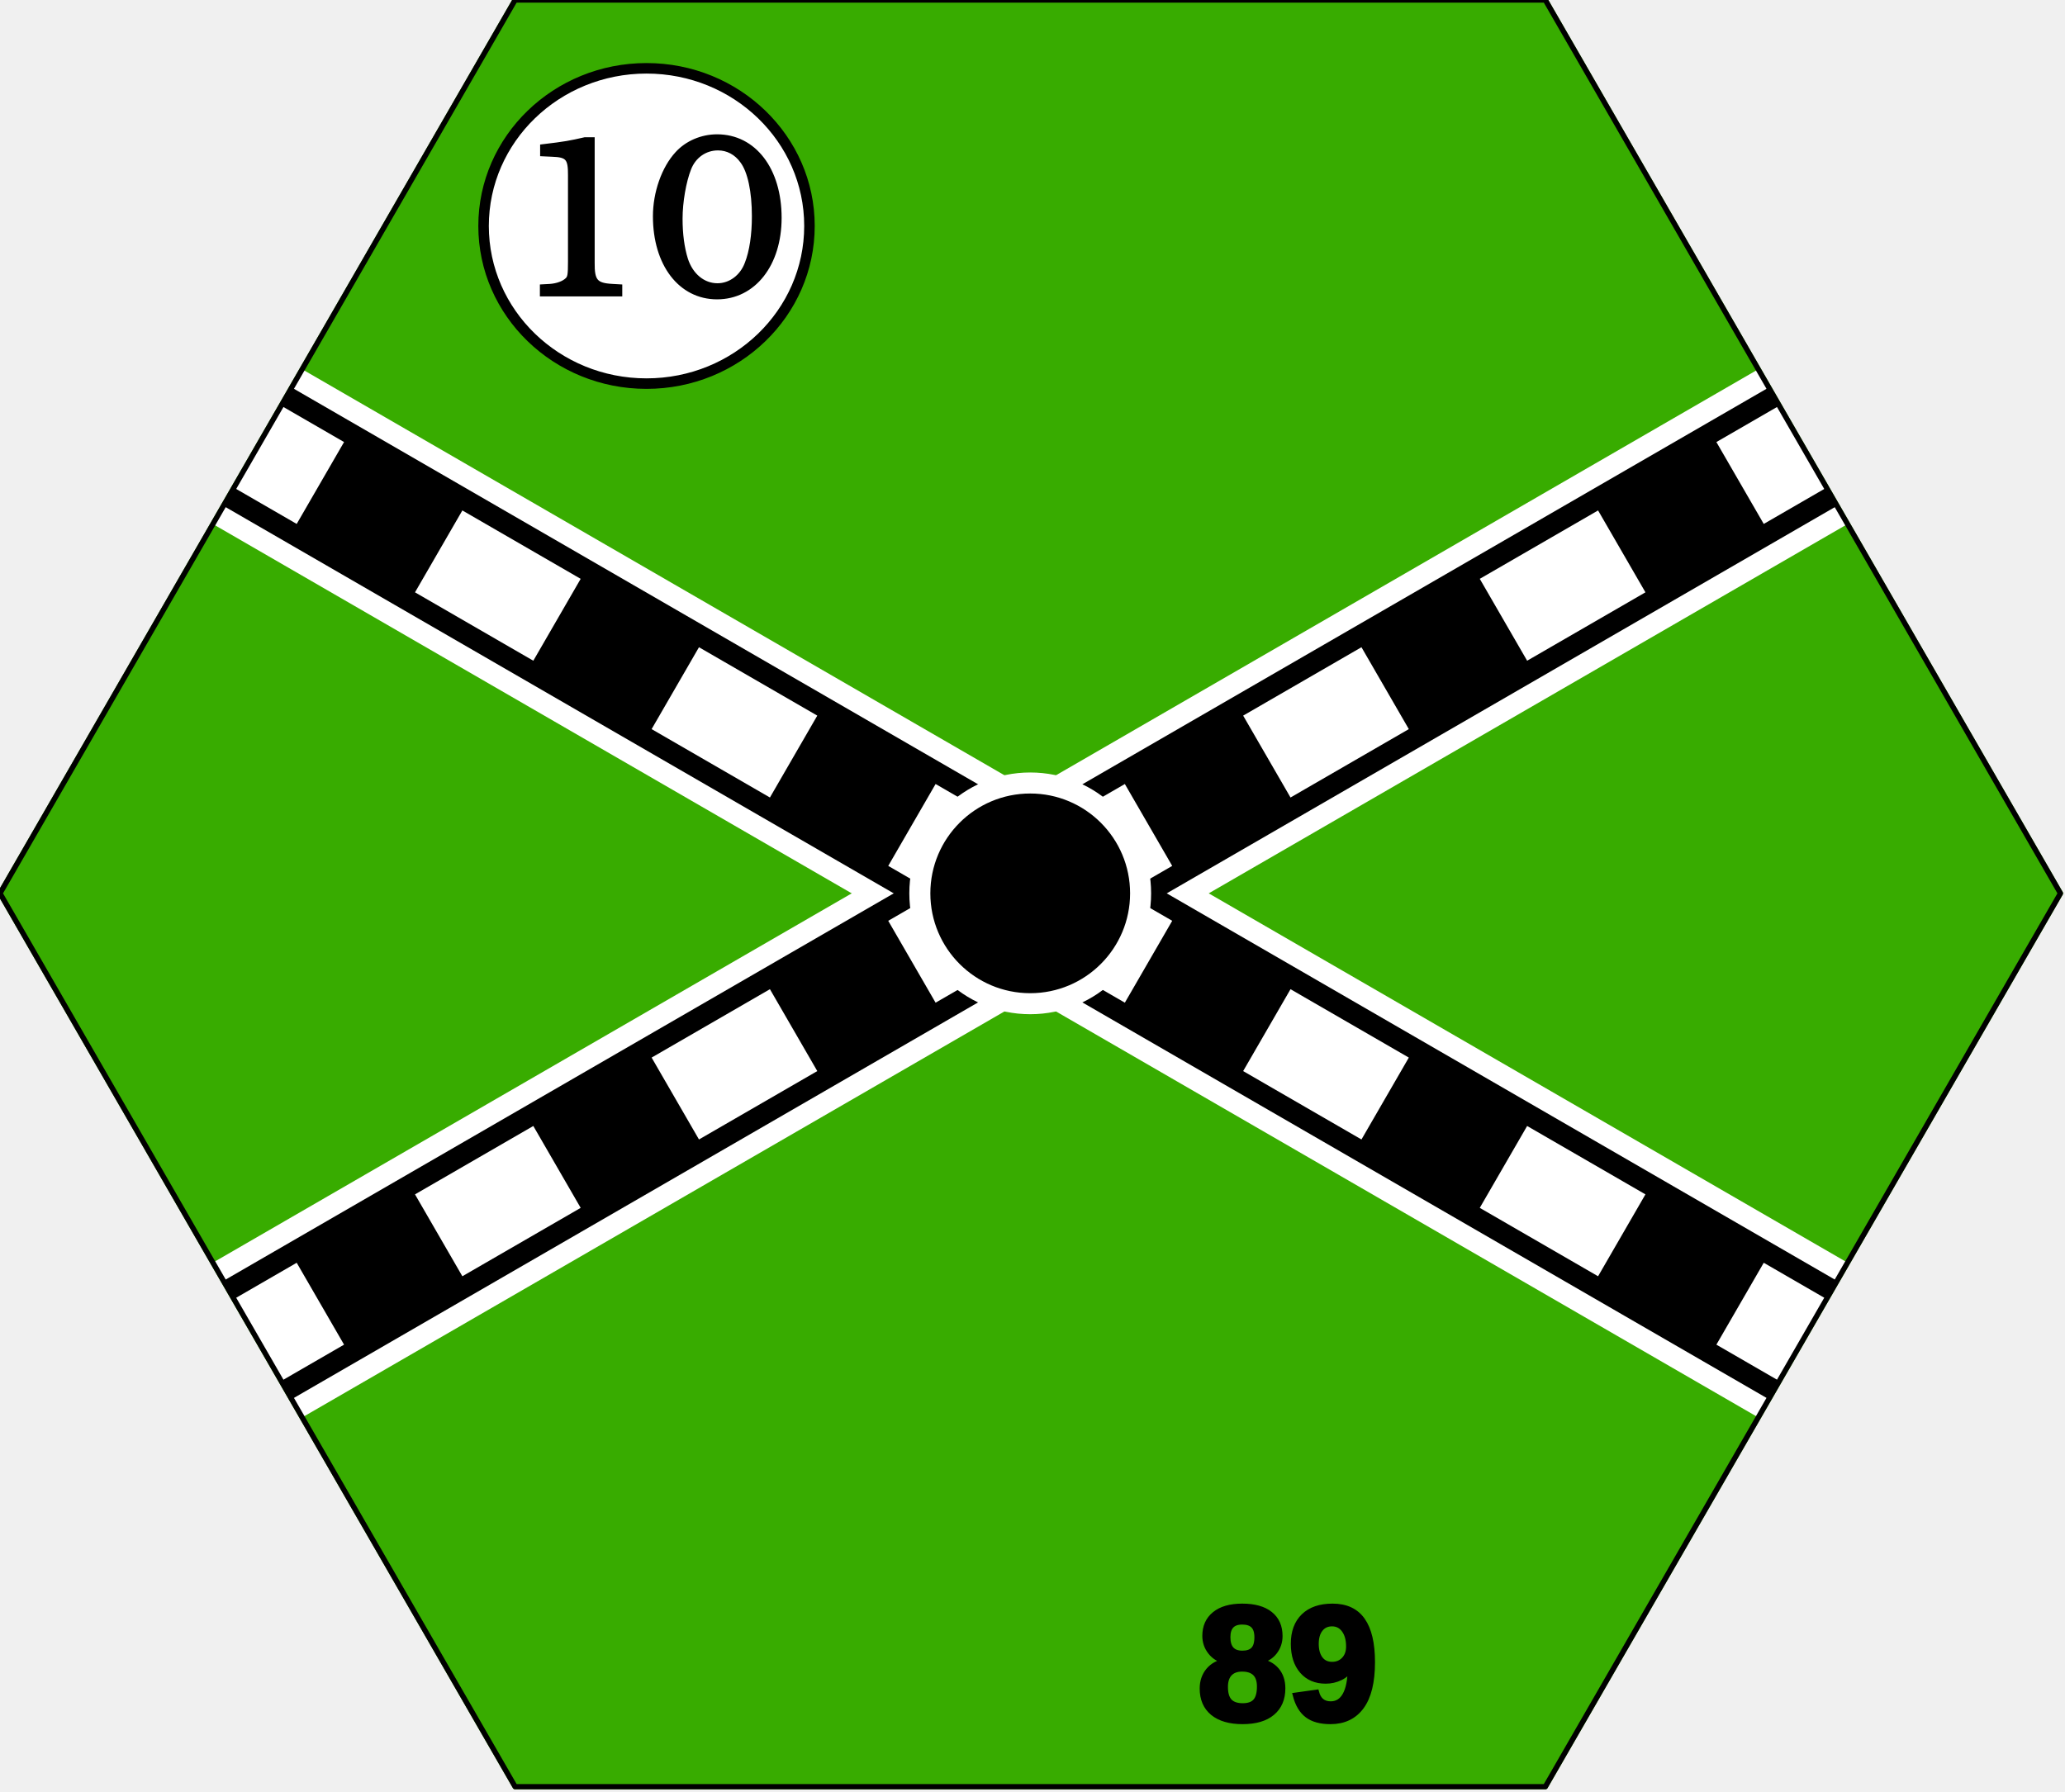
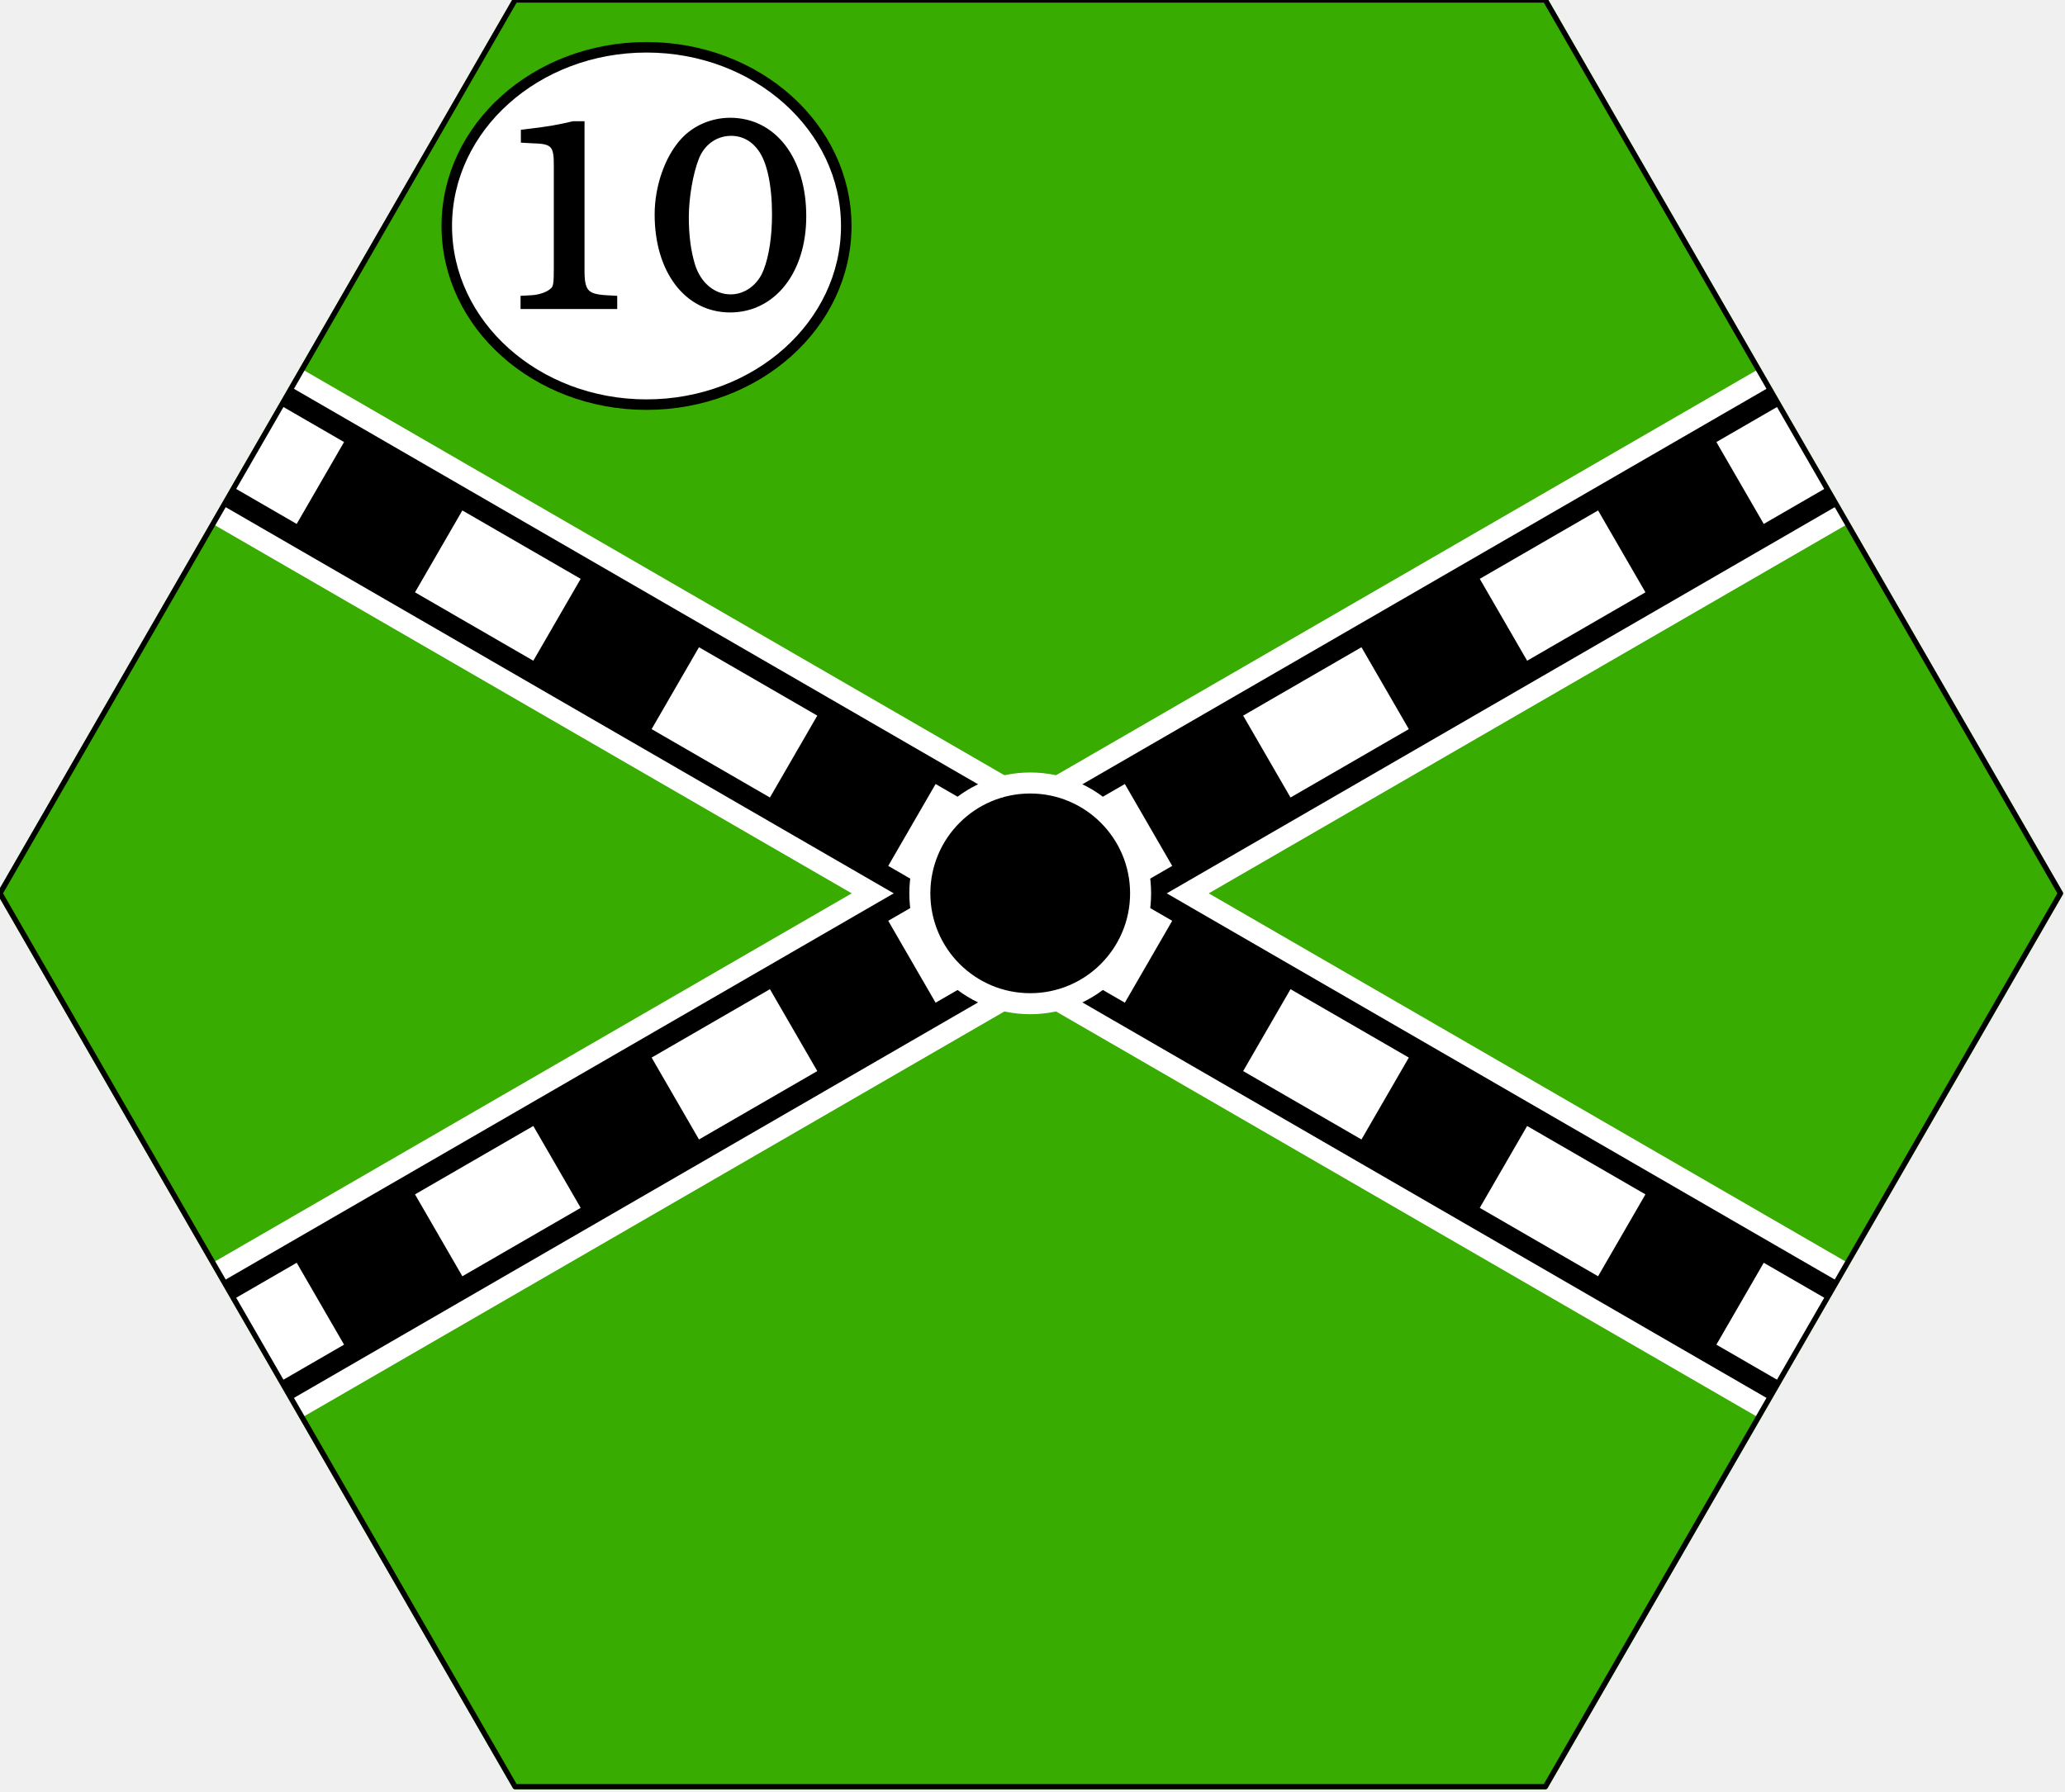
<svg xmlns="http://www.w3.org/2000/svg" version="1.1">
  <path d=" M 98,0 L 294,0 L 392,170 L 294,340 L 98,340 L 0,170 Z" fill="#38AC00" stroke="#38AC00" stroke-width="1" stroke-linejoin="round" />
-   <text x="245" y="318" dy="0.3em" fill="#000000" stroke="#000000" text-anchor="middle" font-family="Arial" font-size="31" font-weight="bold">89</text>
  <path d="M 196,170 L 343,85" fill="none" stroke="#FFFFFF" stroke-width="34" stroke-linecap="butt" stroke-linejoin="round" />
  <path d="M 196,170 L 343,255" fill="none" stroke="#FFFFFF" stroke-width="34" stroke-linecap="butt" stroke-linejoin="round" />
  <path d="M 196,170 L 49,255" fill="none" stroke="#FFFFFF" stroke-width="34" stroke-linecap="butt" stroke-linejoin="round" />
  <path d="M 196,170 L 49,85" fill="none" stroke="#FFFFFF" stroke-width="34" stroke-linecap="butt" stroke-linejoin="round" />
  <path d="M 196,170 L 343,85" fill="none" stroke="#000000" stroke-width="26" stroke-linecap="butt" stroke-linejoin="round" />
  <path d="M 196,170 L 343,255" fill="none" stroke="#000000" stroke-width="26" stroke-linecap="butt" stroke-linejoin="round" />
  <path d="M 196,170 L 49,255" fill="none" stroke="#000000" stroke-width="26" stroke-linecap="butt" stroke-linejoin="round" />
  <path d="M 196,170 L 49,85" fill="none" stroke="#000000" stroke-width="26" stroke-linecap="butt" stroke-linejoin="round" />
  <path d="M 196,170 L 343,85" fill="none" stroke="#FFFFFF" stroke-width="18" stroke-linecap="butt" stroke-linejoin="round" stroke-dasharray="26" />
  <path d="M 196,170 L 343,255" fill="none" stroke="#FFFFFF" stroke-width="18" stroke-linecap="butt" stroke-linejoin="round" stroke-dasharray="26" />
  <path d="M 196,170 L 49,255" fill="none" stroke="#FFFFFF" stroke-width="18" stroke-linecap="butt" stroke-linejoin="round" stroke-dasharray="26" />
  <path d="M 196,170 L 49,85" fill="none" stroke="#FFFFFF" stroke-width="18" stroke-linecap="butt" stroke-linejoin="round" stroke-dasharray="26" />
  <circle cx="196" cy="170" r="21" fill="#000000" stroke="#FFFFFF" stroke-width="4" />
-   <ellipse rx="31" ry="30" cx="123" cy="43" fill="#FFFFFF" stroke="#000000" stroke-width="2" stroke-linejoin="round" />
-   <text x="123" y="43" dy="0.3em" fill="#000000" stroke="#000000" text-anchor="middle" font-family="Bookman Old Style" font-size="43">10</text>
+   <ellipse rx="38" ry="34" cx="123" cy="43" fill="#FFFFFF" stroke="#000000" stroke-width="2" stroke-linejoin="round" />
+   <text x="123" y="43" dy="0.3em" fill="#000000" stroke="#000000" text-anchor="middle" font-family="Bookman Old Style" font-size="51">10</text>
  <path d=" M 98,0 L 294,0 L 392,170 L 294,340 L 98,340 L 0,170 Z" fill="none" stroke="black" stroke-width="1" stroke-linejoin="round" />
</svg>
